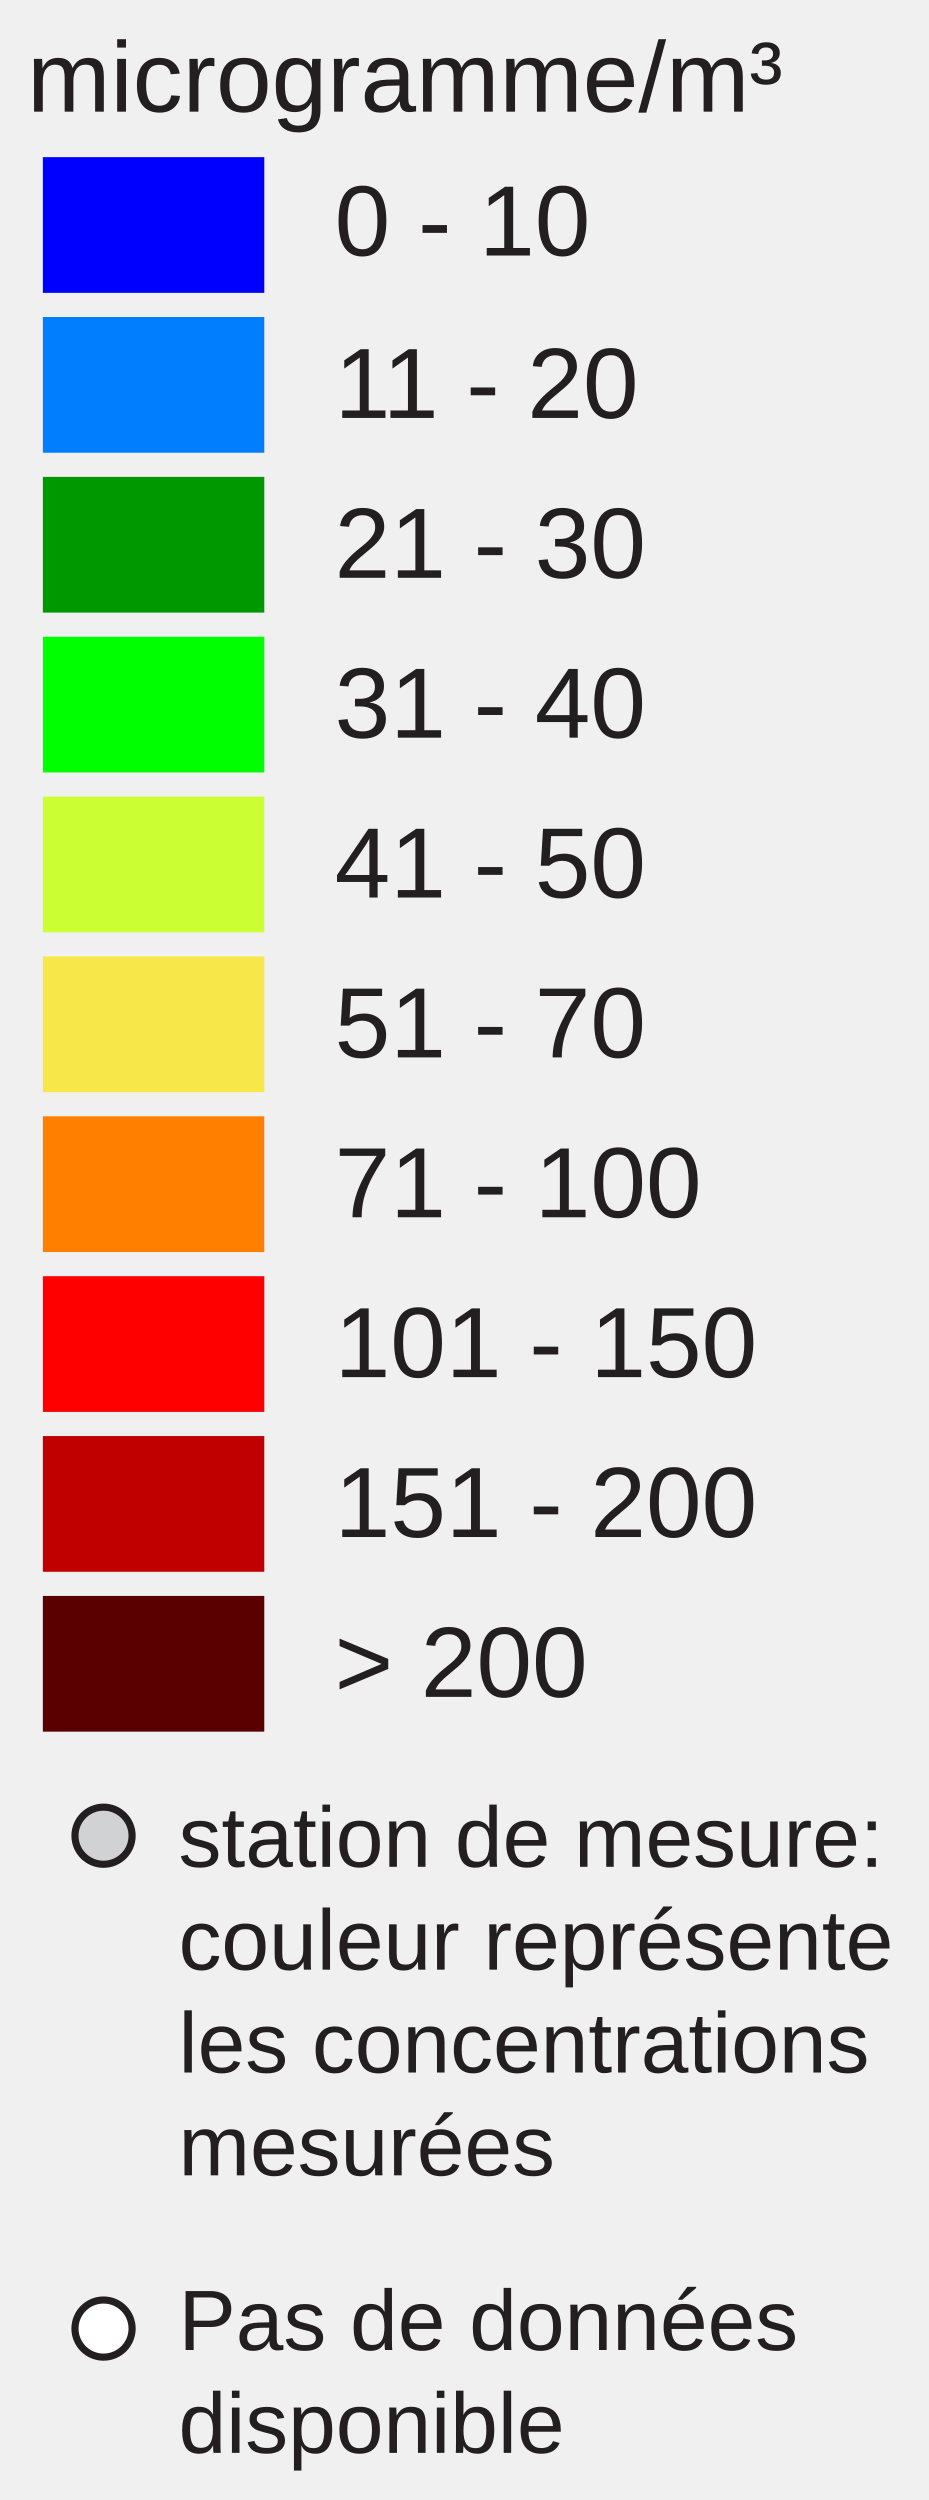
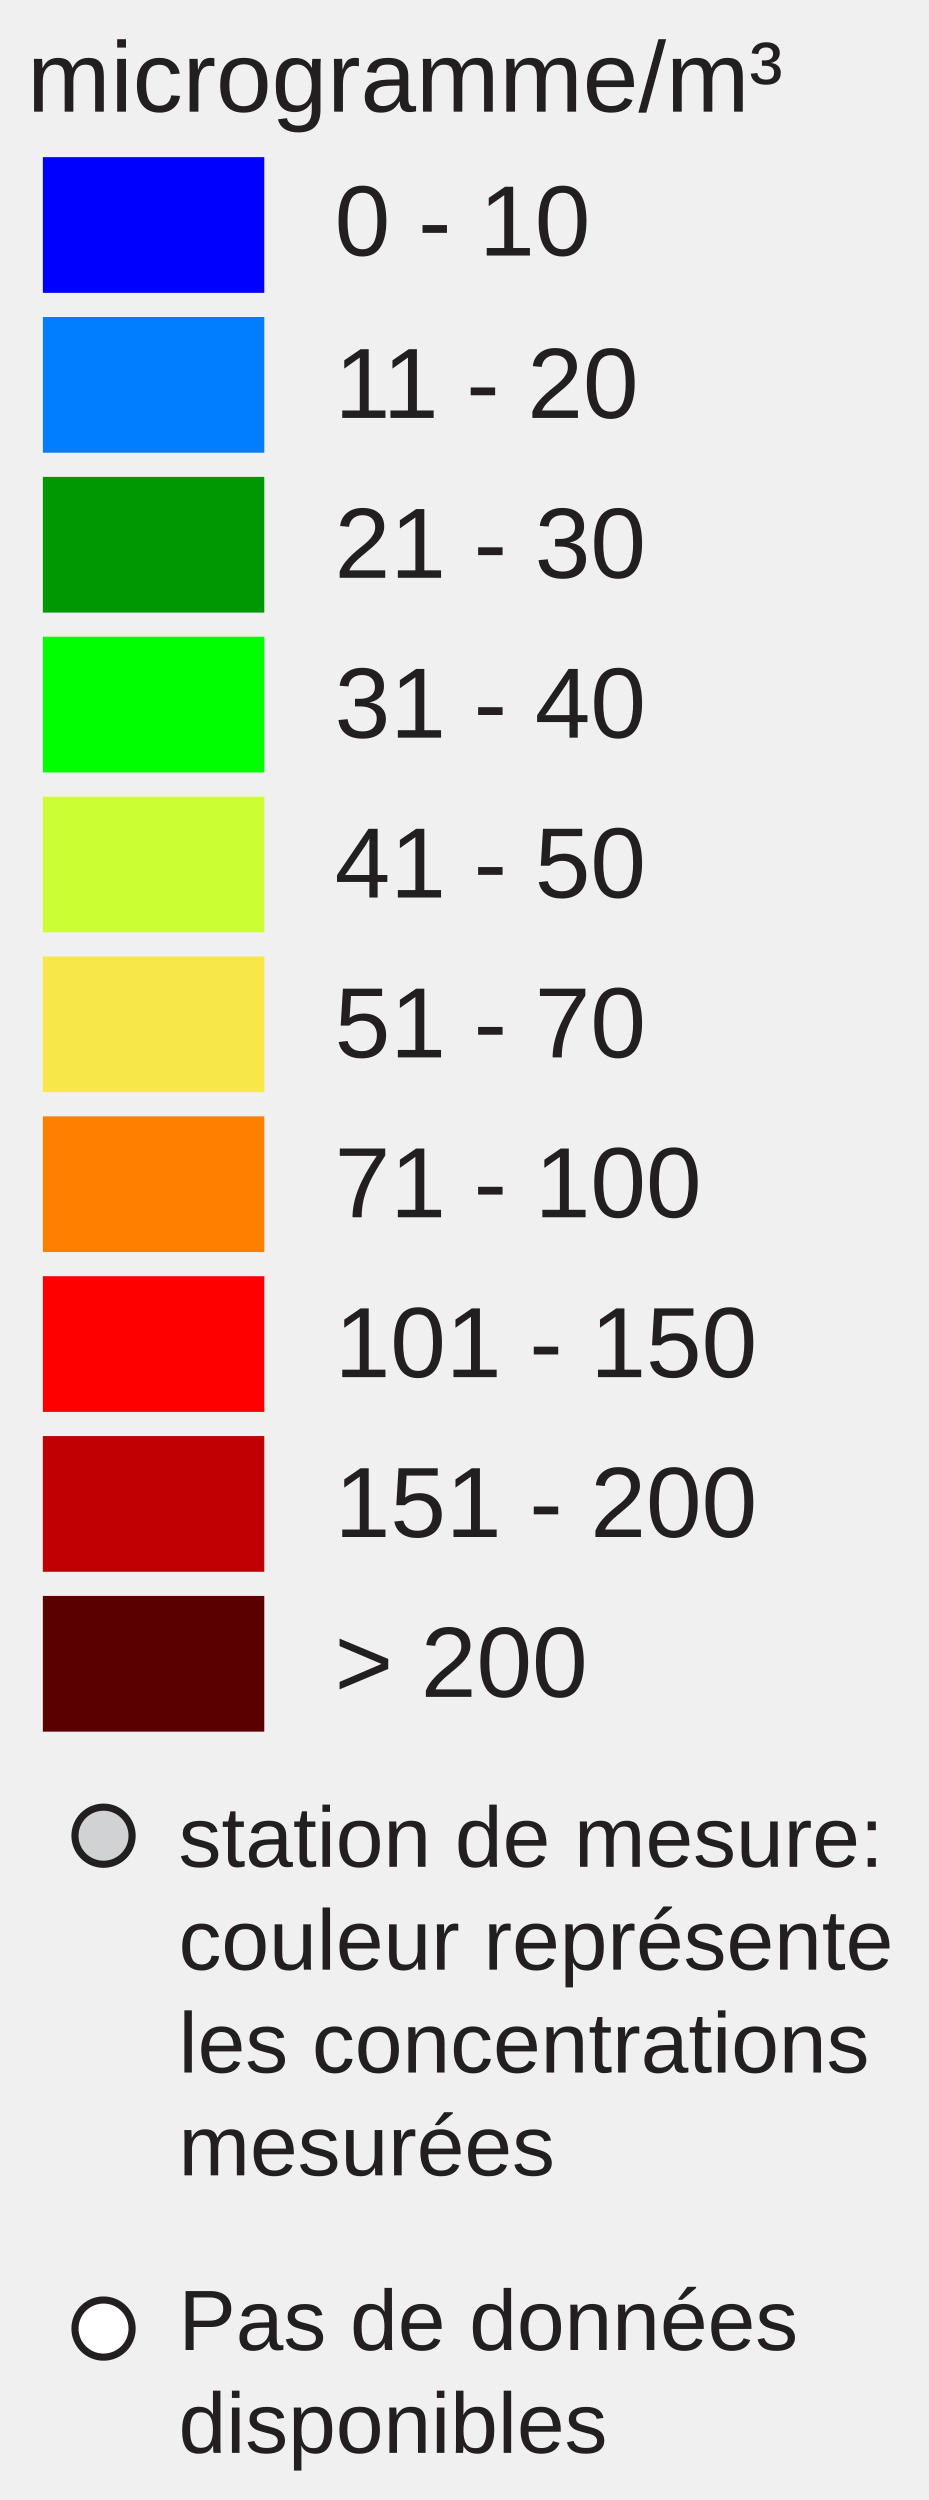
<svg xmlns="http://www.w3.org/2000/svg" version="1.1" id="Layer_1" x="0px" y="0px" width="130px" height="350px" viewBox="0 0 130 350" enable-background="new 0 0 130 350" xml:space="preserve">
  <rect x="6" y="22" fill="#0000FF" width="31" height="19" />
  <rect x="6" y="44.381" fill="#007EFD" width="31" height="19" />
  <rect x="6" y="66.762" fill="#009800" width="31" height="19" />
  <rect x="6" y="89.143" fill="#00FF00" width="31" height="19" />
  <rect x="6" y="111.524" fill="#CCFF33" width="31" height="19" />
  <rect x="6" y="133.905" fill="#F8E748" width="31" height="19" />
  <rect x="6" y="156.286" fill="#FF8000" width="31" height="19" />
  <rect x="6" y="178.668" fill="#FF0000" width="31" height="19" />
  <rect x="6" y="201.049" fill="#C00000" width="31" height="19" />
  <rect x="6" y="223.43" fill="#5A0000" width="31" height="19" />
  <text transform="matrix(1 0 0 1 46.853 35.7705)" fill="#231F20" font-family="Arial" font-size="14">0 - 10</text>
  <text transform="matrix(1 0 0 1 46.853 58.5112)" fill="#231F20" font-family="Arial" font-size="14">11 - 20</text>
  <text transform="matrix(1 0 0 1 46.853 80.8926)" fill="#231F20" font-family="Arial" font-size="14">21 - 30</text>
  <text transform="matrix(1 0 0 1 46.853 103.2734)" fill="#231F20" font-family="Arial" font-size="14">31 - 40</text>
  <text transform="matrix(1 0 0 1 46.853 125.6548)" fill="#231F20" font-family="Arial" font-size="14">41 - 50</text>
  <text transform="matrix(1 0 0 1 46.853 148.0352)" fill="#231F20" font-family="Arial" font-size="14">51 - 70</text>
  <text transform="matrix(1 0 0 1 46.853 170.417)" fill="#231F20" font-family="Arial" font-size="14">71 - 100</text>
  <text transform="matrix(1 0 0 1 46.853 192.7988)" fill="#231F20" font-family="Arial" font-size="14">101 - 150</text>
  <text transform="matrix(1 0 0 1 46.853 215.1797)" fill="#231F20" font-family="Arial" font-size="14">151 - 200</text>
  <text transform="matrix(1 0 0 1 46.853 237.5605)" fill="#231F20" font-family="Arial" font-size="14">&gt; 200</text>
  <text font-size="14" font-family="Arial" transform="translate(3.8027 15.631)" fill="#231F20">microgramme/m³</text>
  <circle fill="#D0D2D3" stroke="#231F20" stroke-miterlimit="10" cx="14.495" cy="257" r="4" />
  <circle fill="#FFFFFF" stroke="#231F20" stroke-miterlimit="10" cx="14.495" cy="326" r="4" />
  <text font-size="12" font-family="Arial" transform="translate(25 261.35)" fill="#231F20">station de mesure:</text>
  <text font-size="12" font-family="Arial" transform="translate(25 275.75)" fill="#231F20">couleur représente</text>
  <text font-size="12" font-family="Arial" transform="translate(25 290.15)" fill="#231F20">les concentrations</text>
  <text font-size="12" font-family="Arial" transform="translate(25 304.55)" fill="#231F20">mesurées</text>
  <text font-size="12" font-family="Arial" transform="translate(25 329)" fill="#231F20">Pas de données</text>
-   <text font-size="12" font-family="Arial" transform="translate(25 343.4)" fill="#231F20">disponible</text>
+   <text font-size="12" font-family="Arial" transform="translate(25 343.4)" fill="#231F20">disponibles</text>
</svg>
